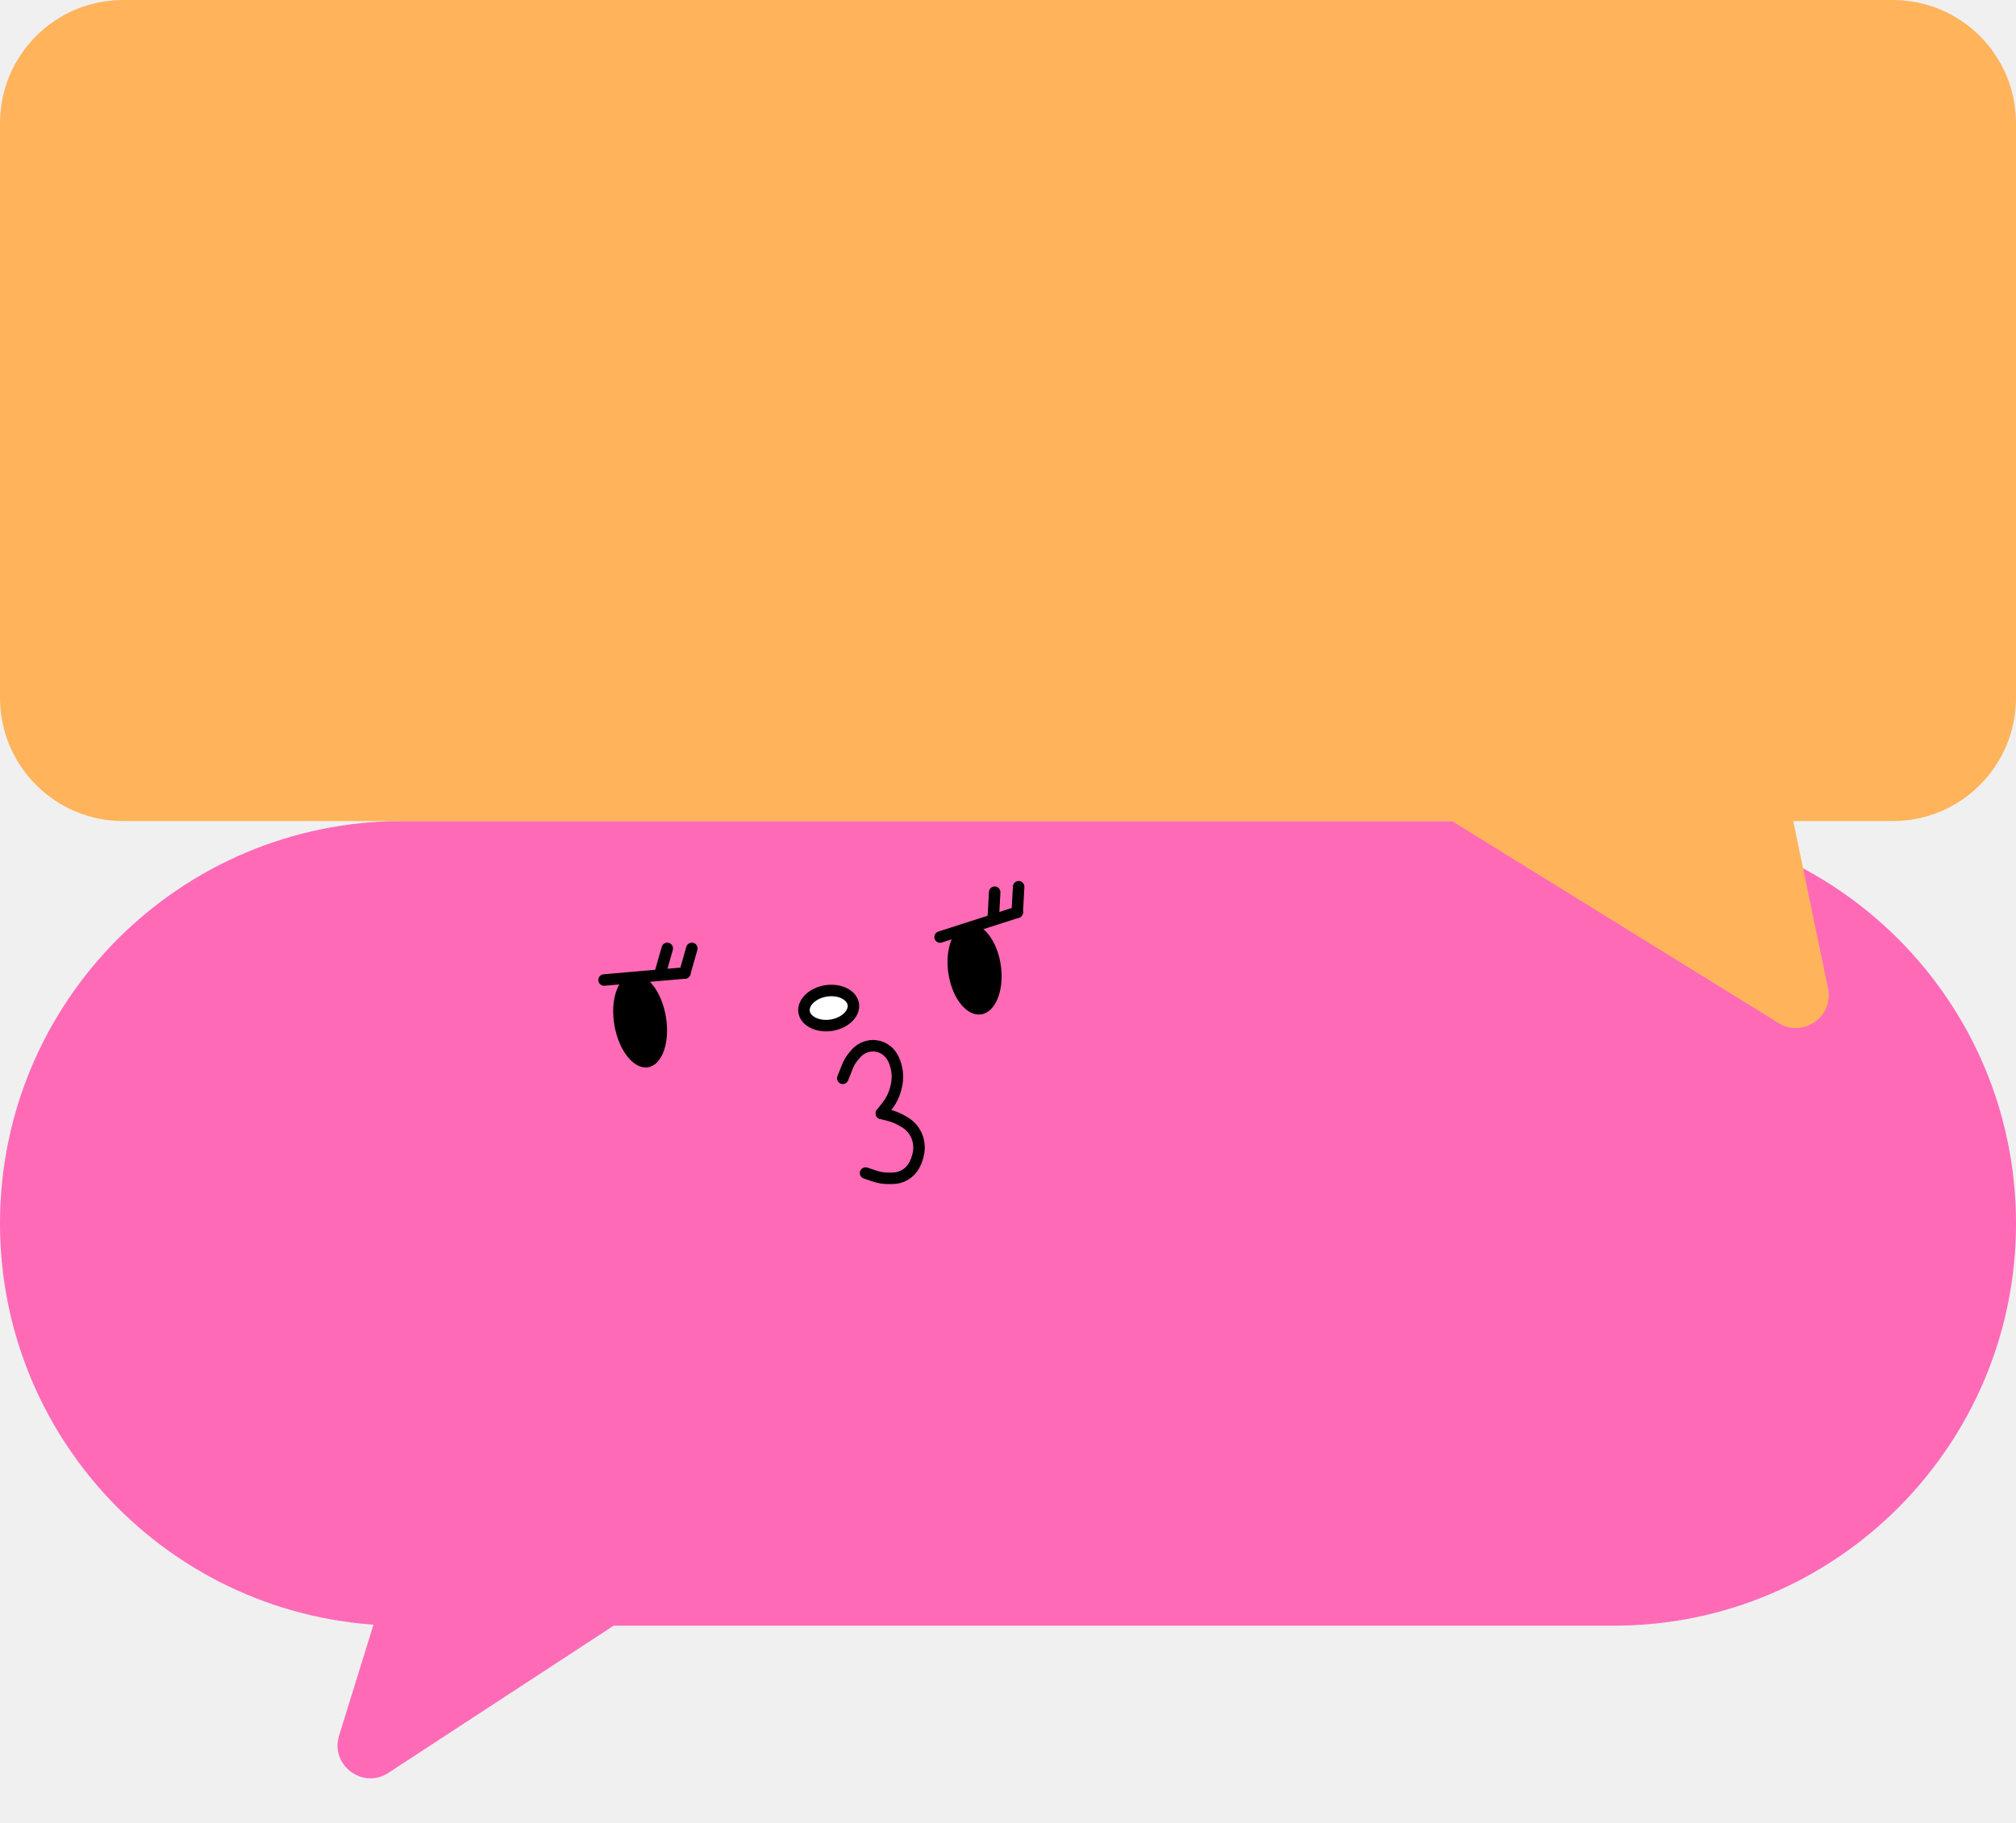
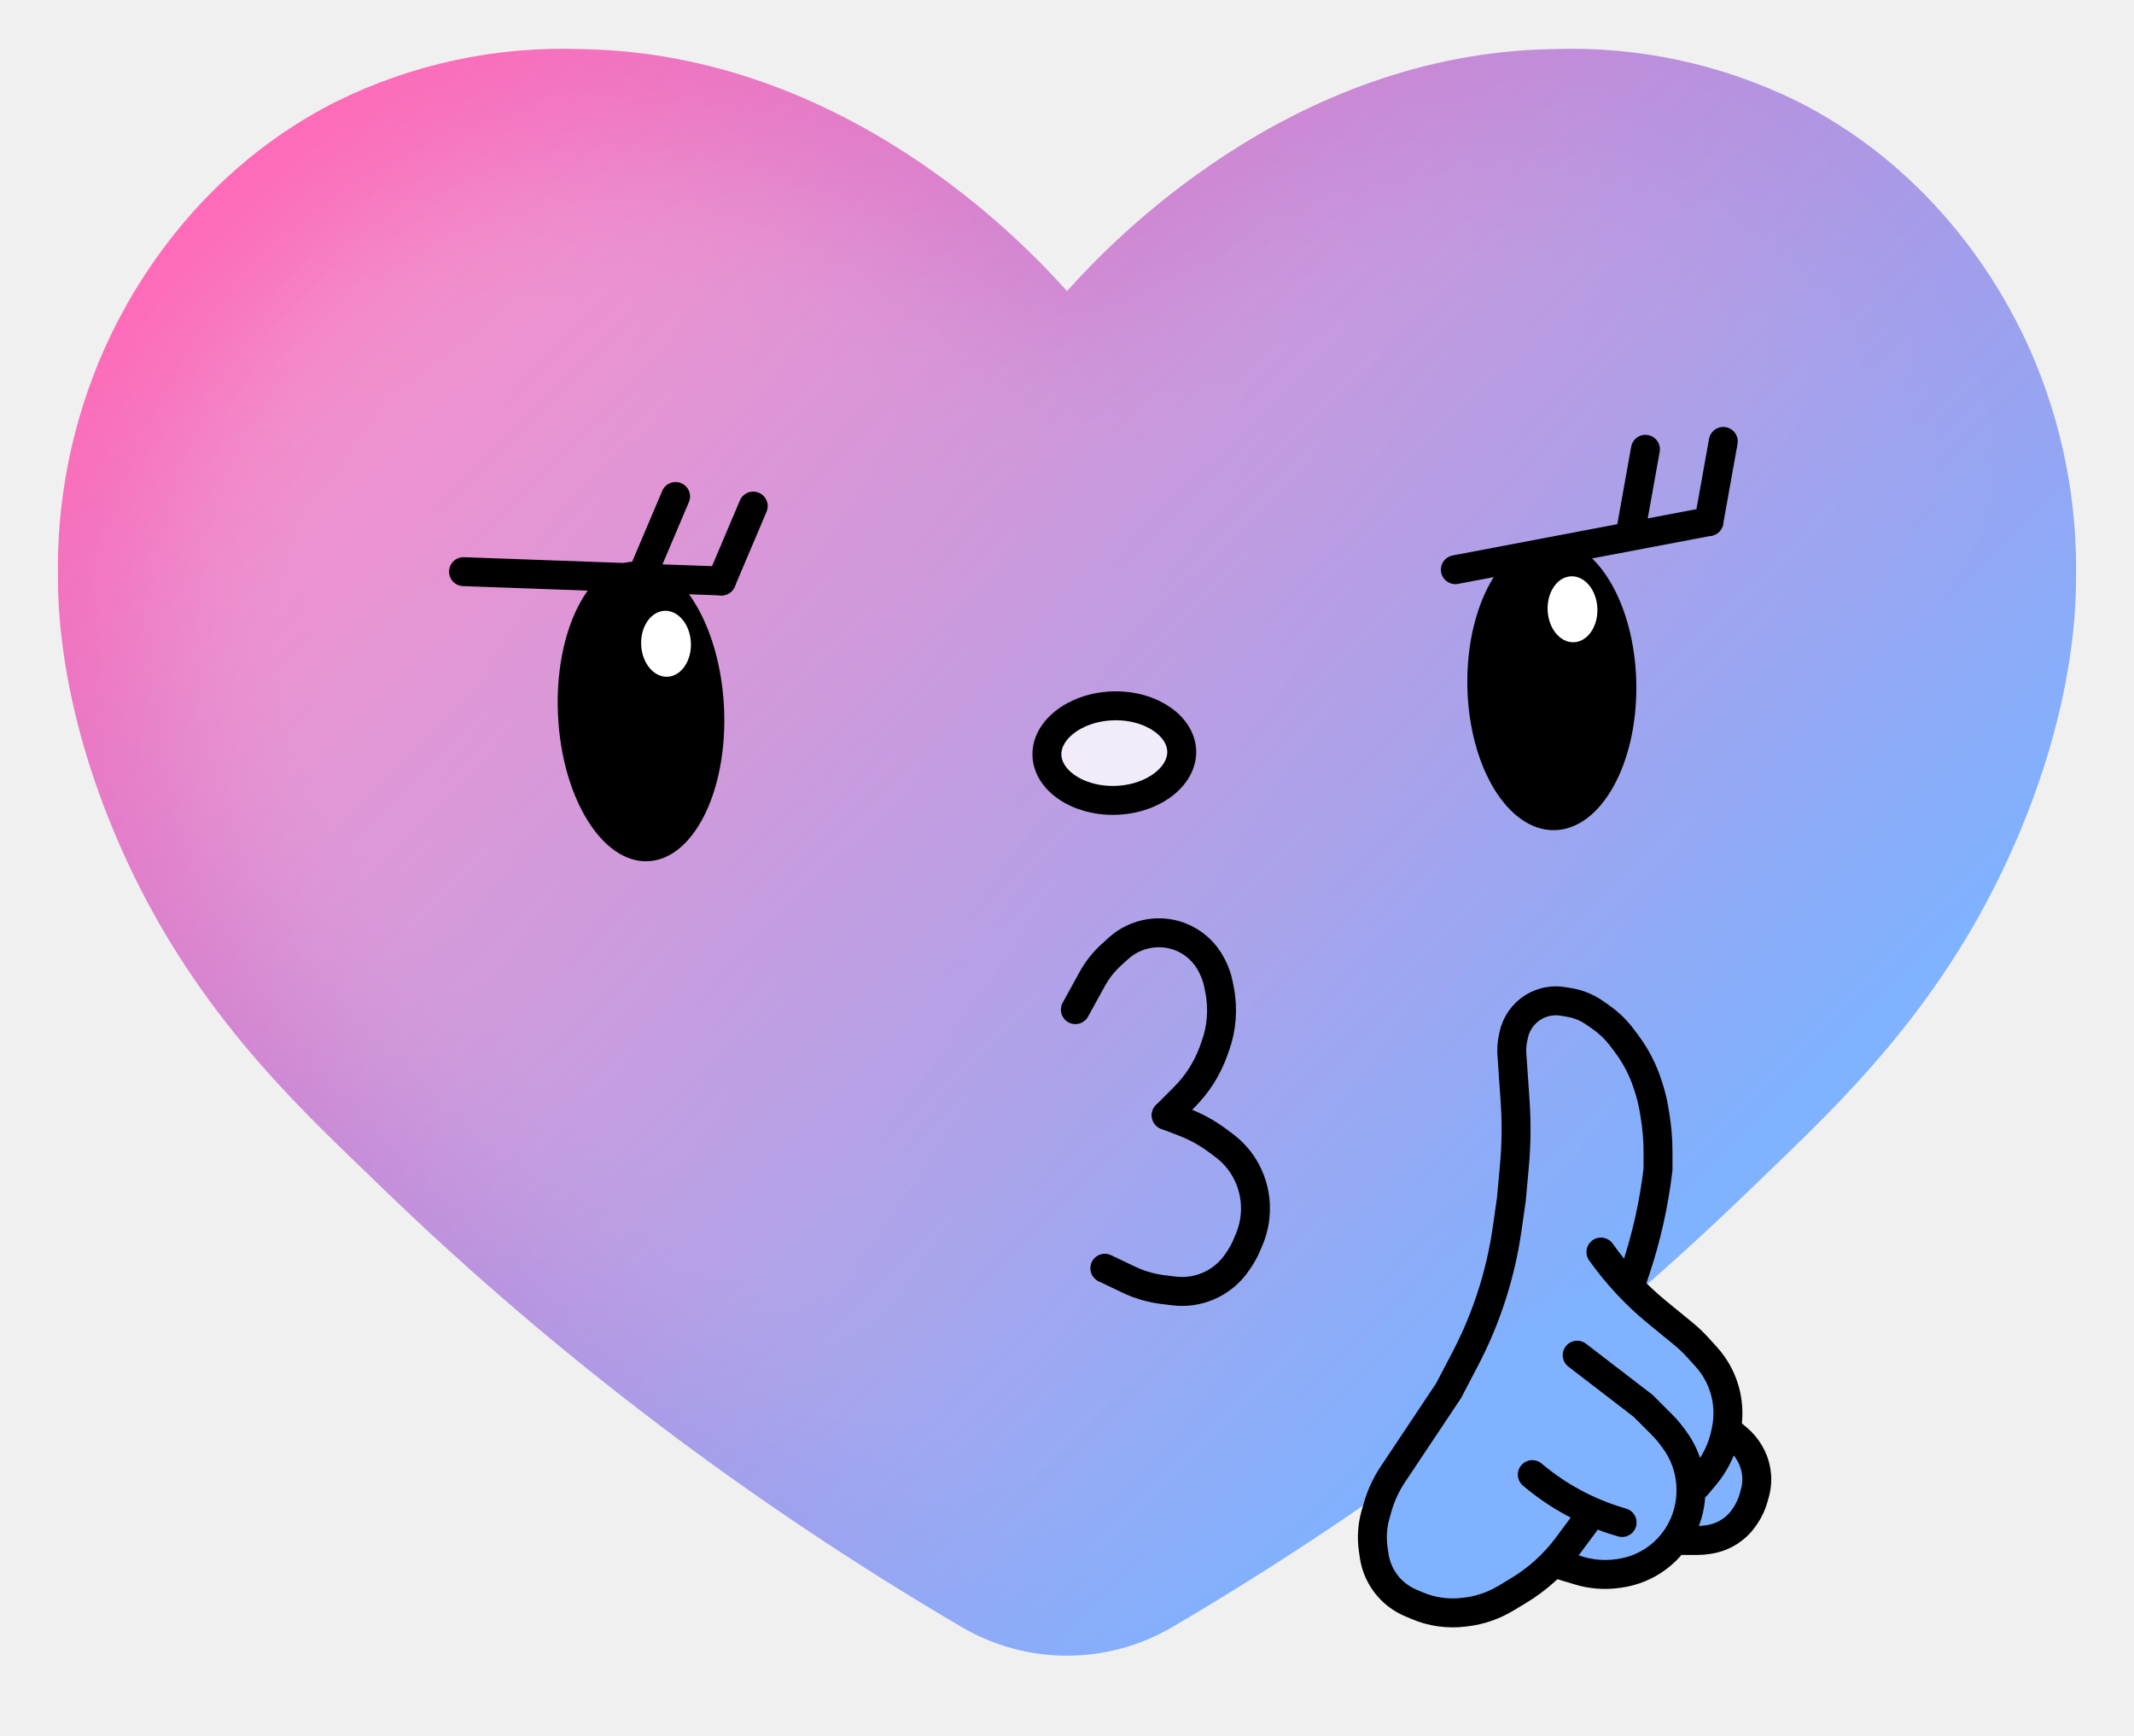
- <svg xmlns="http://www.w3.org/2000/svg" width="491" height="444" viewBox="0 0 491 444" fill="none">
-   <rect y="200" width="491" height="196" rx="98" fill="#FF6AB7" />
-   <path d="M94.596 431.846C88.322 435.947 80.359 429.94 82.578 422.78L91.5 394H152.5L94.596 431.846Z" fill="#FF6AB7" />
-   <rect width="491" height="200" rx="30" fill="#FFB45C" />
-   <path d="M445.218 240.783C446.646 247.66 439.151 252.908 433.177 249.212L352 199H436.544L445.218 240.783Z" fill="#FFB45C" />
-   <path d="M166.788 237.009L168.498 231.024" stroke="black" stroke-width="2.8" stroke-linecap="round" />
-   <path d="M160.803 237.009L162.513 231.024" stroke="black" stroke-width="2.8" stroke-linecap="round" />
-   <ellipse cx="155.904" cy="248.663" rx="6.355" ry="11.475" transform="rotate(-9.79297 155.904 248.663)" fill="black" />
-   <path d="M166.788 237.009L147.123 238.719" stroke="black" stroke-width="2.8" stroke-linecap="round" />
-   <path d="M247.752 222.215L248.091 216" stroke="black" stroke-width="2.8" stroke-linecap="round" />
-   <path d="M247.752 222.215L228.958 228.249" stroke="black" stroke-width="2.8" stroke-linecap="round" />
-   <path d="M241.917 223.544L242.255 217.329" stroke="black" stroke-width="2.8" stroke-linecap="round" />
-   <ellipse cx="237.359" cy="236.081" rx="6.462" ry="11.123" transform="rotate(-8.10214 237.359 236.081)" fill="black" />
-   <path d="M207.829 244.616C207.985 245.622 207.605 246.72 206.658 247.696C205.71 248.673 204.248 249.455 202.482 249.73C200.716 250.005 199.086 249.704 197.886 249.062C196.687 248.42 195.991 247.489 195.834 246.483C195.678 245.477 196.058 244.379 197.005 243.403C197.953 242.426 199.415 241.644 201.181 241.369C202.947 241.094 204.577 241.395 205.777 242.037C206.976 242.679 207.672 243.61 207.829 244.616Z" fill="white" stroke="black" stroke-width="2.8" />
-   <path d="M205.255 262.659L206.11 260.521L206.445 259.684C206.789 258.823 207.273 258.025 207.876 257.321L208.459 256.641C209.157 255.826 210.092 255.231 211.125 254.936V254.936C212.033 254.676 213.005 254.657 213.922 254.886V254.886C215.222 255.211 216.354 256.009 217.098 257.124L217.215 257.301C217.505 257.736 217.737 258.207 217.903 258.703L218.063 259.178C218.633 260.875 218.723 262.697 218.322 264.442L218.216 264.905C217.845 266.523 217.124 268.04 216.105 269.351L214.66 271.209" stroke="black" stroke-width="2.8" stroke-linecap="round" />
-   <path d="M214.66 271.209L216.383 271.639C217.509 271.921 218.591 272.356 219.598 272.931L220.245 273.301C220.794 273.615 221.299 274 221.745 274.447V274.447C222.702 275.403 223.369 276.631 223.663 277.951V277.951C223.924 279.126 223.891 280.365 223.56 281.523L223.395 282.103C223.272 282.534 223.109 282.953 222.908 283.353L222.748 283.674C222.213 284.745 221.372 285.633 220.333 286.227V286.227C219.417 286.751 218.38 287.026 217.324 287.026L216.281 287.026C215.207 287.026 214.14 286.853 213.121 286.513L210.812 285.743" stroke="black" stroke-width="2.8" stroke-linecap="round" />
+ <svg xmlns="http://www.w3.org/2000/svg" width="295" height="240" viewBox="0 0 295 240" fill="none">
+   <path d="M14.389 48.326C16.657 43.285 25.356 24.711 46.459 14.05C56.941 8.868 68.556 6.371 80.253 6.786C116.797 7.302 141.713 33.771 147.5 40.244C153.278 33.771 178.204 7.346 214.748 6.786C226.444 6.371 238.059 8.868 248.542 14.05C269.645 24.72 278.343 43.285 280.612 48.326C285.065 58.402 287.239 69.33 286.979 80.335C286.979 84.212 286.649 100.029 276.646 120.737C266.421 141.916 251.962 154.702 242.094 164.305C217.969 187.635 191.02 207.943 162.065 224.948C153.073 230.228 141.927 230.228 132.936 224.948C103.981 207.943 77.032 187.635 52.907 164.305C43.083 154.72 28.58 141.934 18.345 120.737C8.352 100.029 8.03 84.212 8.022 80.335C7.757 69.329 9.931 58.401 14.389 48.326Z" fill="url(#paint0_linear_6_95)" />
+   <g filter="url(#filter0_f_6_95)">
+     <path d="M268.286 58.183C266.227 53.669 258.334 37.039 239.185 27.494C229.674 22.854 219.134 20.618 208.521 20.99C175.36 21.451 152.751 45.151 147.5 50.946C142.257 45.151 119.639 21.491 86.478 20.99C75.865 20.618 65.326 22.854 55.814 27.494C36.665 37.047 28.772 53.669 26.713 58.183C22.672 67.204 20.7 76.988 20.936 86.842C20.936 90.313 21.235 104.475 30.311 123.016C39.59 141.979 52.71 153.426 61.665 162.024C83.556 182.913 108.01 201.095 134.284 216.321C142.443 221.048 152.557 221.048 160.716 216.321C186.99 201.095 211.443 182.913 233.334 162.024C242.249 153.442 255.409 141.994 264.696 123.016C273.764 104.475 274.056 90.313 274.064 86.842C274.304 76.988 272.331 67.203 268.286 58.183Z" fill="url(#paint1_linear_6_95)" fill-opacity="0.2" />
+   </g>
+   <path d="M99.733 80.323L104.126 69.966" stroke="black" stroke-width="4" stroke-linecap="round" />
+   <path d="M88.996 78.997L93.39 68.64" stroke="black" stroke-width="4" stroke-linecap="round" />
+   <ellipse cx="88.611" cy="98.353" rx="11.486" ry="20.741" transform="rotate(-2.75231 88.6109 98.3533)" fill="black" />
+   <path d="M99.733 80.323L64.077 79.034" stroke="black" stroke-width="4" stroke-linecap="round" />
+   <ellipse cx="92.071" cy="89.007" rx="4.563" ry="3.44" transform="rotate(87.4412 92.0714 89.0068)" fill="white" />
+   <path d="M236.239 72.102L238.223 61.028" stroke="black" stroke-width="4" stroke-linecap="round" />
+   <path d="M236.239 72.102L201.187 78.761" stroke="black" stroke-width="4" stroke-linecap="round" />
+   <path d="M225.476 73.193L227.46 62.118" stroke="black" stroke-width="4" stroke-linecap="round" />
+   <ellipse cx="214.522" cy="94.673" rx="11.68" ry="20.106" transform="rotate(-1.06148 214.522 94.6732)" fill="black" />
+   <ellipse cx="217.379" cy="84.236" rx="4.563" ry="3.44" transform="rotate(87.4412 217.379 84.2363)" fill="white" />
+   <path d="M163.357 103.827C163.407 105.417 162.607 107.031 160.978 108.342C159.348 109.653 156.978 110.565 154.247 110.652C151.515 110.738 149.092 109.976 147.383 108.771C145.675 107.566 144.775 106.004 144.725 104.415C144.675 102.825 145.474 101.211 147.103 99.9C148.733 98.589 151.103 97.677 153.835 97.59C156.566 97.504 158.989 98.266 160.698 99.471C162.406 100.676 163.306 102.237 163.357 103.827Z" fill="white" fill-opacity="0.8" stroke="black" stroke-width="4" />
+   <path d="M148.658 139.586L150.341 136.53L151.001 135.332C151.678 134.101 152.554 132.99 153.592 132.044L154.595 131.129C155.797 130.033 157.314 129.311 158.922 129.06V129.06C160.336 128.838 161.802 128.99 163.138 129.505V129.505C165.033 130.235 166.588 131.646 167.499 133.461L167.644 133.749C167.999 134.457 168.259 135.209 168.418 135.985L168.569 136.729C169.112 139.388 168.909 142.145 167.982 144.695L167.736 145.372C166.877 147.737 165.511 149.886 163.735 151.667L161.216 154.194" stroke="black" stroke-width="4" stroke-linecap="round" />
+   <path d="M161.216 154.194L163.728 155.162C165.369 155.794 166.916 156.649 168.324 157.702L169.229 158.379C169.996 158.952 170.683 159.626 171.273 160.381V160.381C172.533 161.997 173.31 163.967 173.506 166.008V166.008C173.68 167.824 173.401 169.681 172.688 171.362L172.331 172.204C172.066 172.829 171.743 173.428 171.367 173.994L171.067 174.446C170.063 175.957 168.633 177.137 166.959 177.838V177.838C165.484 178.455 163.873 178.677 162.285 178.481L160.717 178.287C159.101 178.087 157.528 177.629 156.059 176.928L152.729 175.342" stroke="black" stroke-width="4" stroke-linecap="round" />
+   <ellipse cx="199.812" cy="212.43" rx="9.688" ry="10.57" fill="#81B2FF" />
+   <ellipse cx="205.625" cy="204.124" rx="10.333" ry="17.366" fill="#81B2FF" />
+   <ellipse cx="221" cy="197.5" rx="17" ry="19.5" fill="#81B2FF" />
+   <ellipse cx="224.354" cy="195.66" rx="13.562" ry="17.167" fill="#81B2FF" />
+   <ellipse cx="229.5" cy="203" rx="13.5" ry="10" fill="#81B2FF" />
+   <path d="M221.309 173.102V173.102C223.526 176.226 226.153 179.039 229.118 181.465L229.201 181.533L232.704 184.399C233.402 184.97 234.056 185.592 234.663 186.259L235.854 187.569C237.188 189.037 238.124 190.823 238.57 192.756V192.756C238.939 194.358 238.964 196.02 238.641 197.632L238.563 198.023C238.121 200.234 237.13 202.297 235.68 204.024L234.549 205.373" stroke="black" stroke-width="4" stroke-linecap="round" />
+   <path d="M218.029 187.361L227.132 194.359L229.717 196.944C230.2 197.426 230.648 197.943 231.058 198.489L231.408 198.956C232.408 200.289 233.112 201.82 233.473 203.446V203.446C233.658 204.281 233.752 205.134 233.752 205.989L233.752 206.109C233.752 207.905 233.327 209.69 232.524 211.296V211.296C231.705 212.934 230.496 214.367 229.015 215.444V215.444C227.507 216.541 225.754 217.252 223.908 217.516L223.651 217.552C221.856 217.809 220.027 217.671 218.291 217.148L215.546 216.322" stroke="black" stroke-width="4" stroke-linecap="round" />
+   <path d="M211.824 203.875V203.875C215.371 206.876 219.505 209.103 223.962 210.414L224.236 210.494" stroke="black" stroke-width="4" stroke-linecap="round" />
+   <path d="M225.471 177.469L226.146 175.43C227.627 170.96 228.651 166.351 229.201 161.674V161.674L229.201 159.293C229.201 157.574 229.059 155.857 228.776 154.161L228.654 153.427C228.467 152.307 228.193 151.204 227.834 150.127L227.708 149.748C227.052 147.782 226.085 145.935 224.841 144.277L224.247 143.485C223.418 142.379 222.418 141.411 221.285 140.618L220.428 140.019C219.394 139.295 218.211 138.812 216.966 138.604L216.055 138.452C214.659 138.219 213.227 138.492 212.014 139.219V139.219C210.575 140.082 209.568 141.512 209.239 143.156L209.12 143.75C208.993 144.388 208.951 145.04 208.996 145.69L209.446 152.225C209.652 155.21 209.619 158.207 209.349 161.186L208.928 165.812L208.346 169.889C207.907 172.958 207.215 175.985 206.275 178.939V178.939C205.288 182.042 204.031 185.052 202.52 187.937L200.24 192.29L194.448 200.979L192.55 203.825C191.614 205.229 190.902 206.769 190.438 208.391L190.155 209.383C189.712 210.934 189.601 212.561 189.829 214.157L189.958 215.062C190.188 216.671 190.88 218.179 191.95 219.402V219.402C192.777 220.347 193.806 221.094 194.96 221.589L195.849 221.97C197.911 222.854 200.172 223.173 202.399 222.895L202.72 222.855C204.631 222.616 206.471 221.981 208.123 220.99L209.885 219.932C212.531 218.345 214.84 216.253 216.68 213.776L219.679 209.74" stroke="black" stroke-width="4" stroke-linecap="round" />
+   <path d="M238.717 197.669L240.163 198.874C240.848 199.445 241.426 200.134 241.869 200.909L241.914 200.987C242.53 202.066 242.854 203.287 242.854 204.53V204.53C242.854 205.193 242.762 205.853 242.58 206.491L242.386 207.168C242.148 208.002 241.782 208.793 241.301 209.514L241.17 209.711C240.643 210.501 239.965 211.179 239.175 211.706V211.706C238.328 212.271 237.37 212.65 236.366 212.817L236.098 212.862C235.638 212.938 235.173 212.977 234.707 212.977L231.684 212.977" stroke="black" stroke-width="4" stroke-linecap="round" />
+   <defs>
+     <filter id="filter0_f_6_95" x="0.917" y="0.95" width="293.167" height="238.917" filterUnits="userSpaceOnUse" color-interpolation-filters="sRGB">
+       <feFlood flood-opacity="0" result="BackgroundImageFix" />
+       <feBlend mode="normal" in="SourceGraphic" in2="BackgroundImageFix" result="shape" />
+       <feGaussianBlur stdDeviation="10" result="effect1_foregroundBlur_6_95" />
+     </filter>
+     <linearGradient id="paint0_linear_6_95" x1="32.542" y1="24.179" x2="203.432" y2="196.862" gradientUnits="userSpaceOnUse">
+       <stop stop-color="#FF6AB7" />
+       <stop offset="0.589" stop-color="#B394E1" />
+       <stop offset="1" stop-color="#7FB2FF" />
+     </linearGradient>
+     <linearGradient id="paint1_linear_6_95" x1="67.417" y1="64.221" x2="217.125" y2="165.878" gradientUnits="userSpaceOnUse">
+       <stop stop-color="white" />
+       <stop offset="1" stop-color="white" stop-opacity="0" />
+     </linearGradient>
+   </defs>
</svg>
